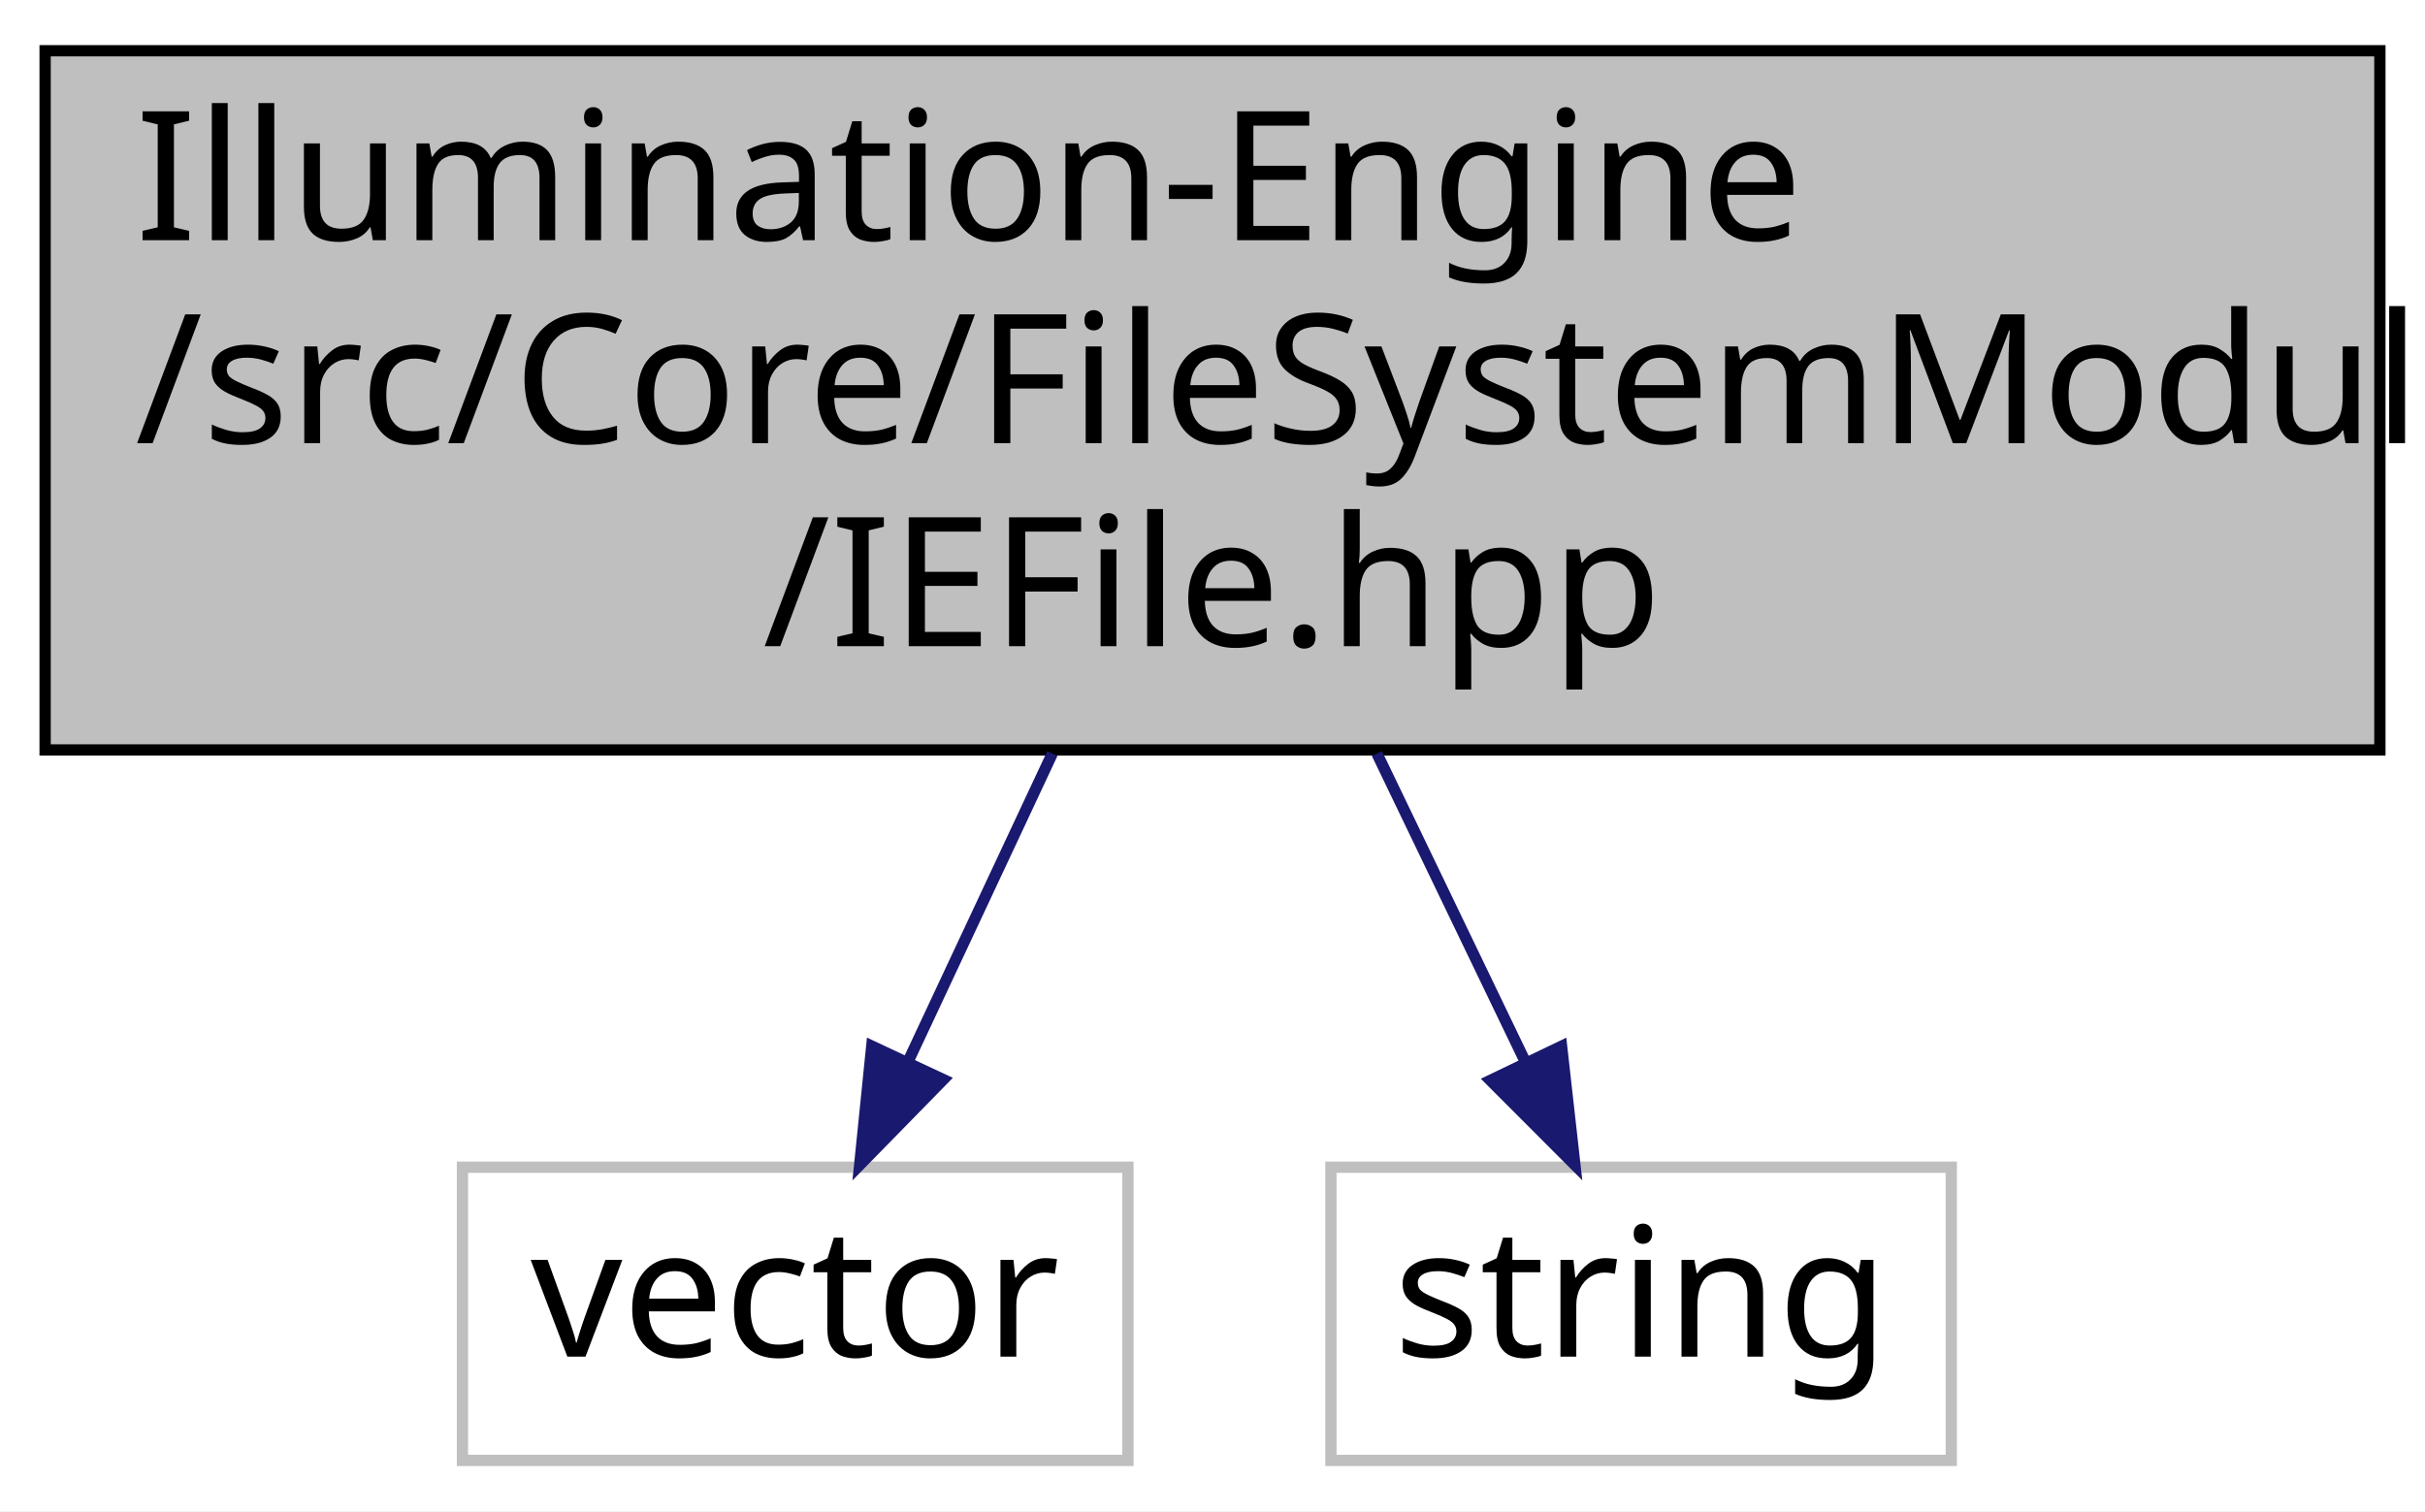
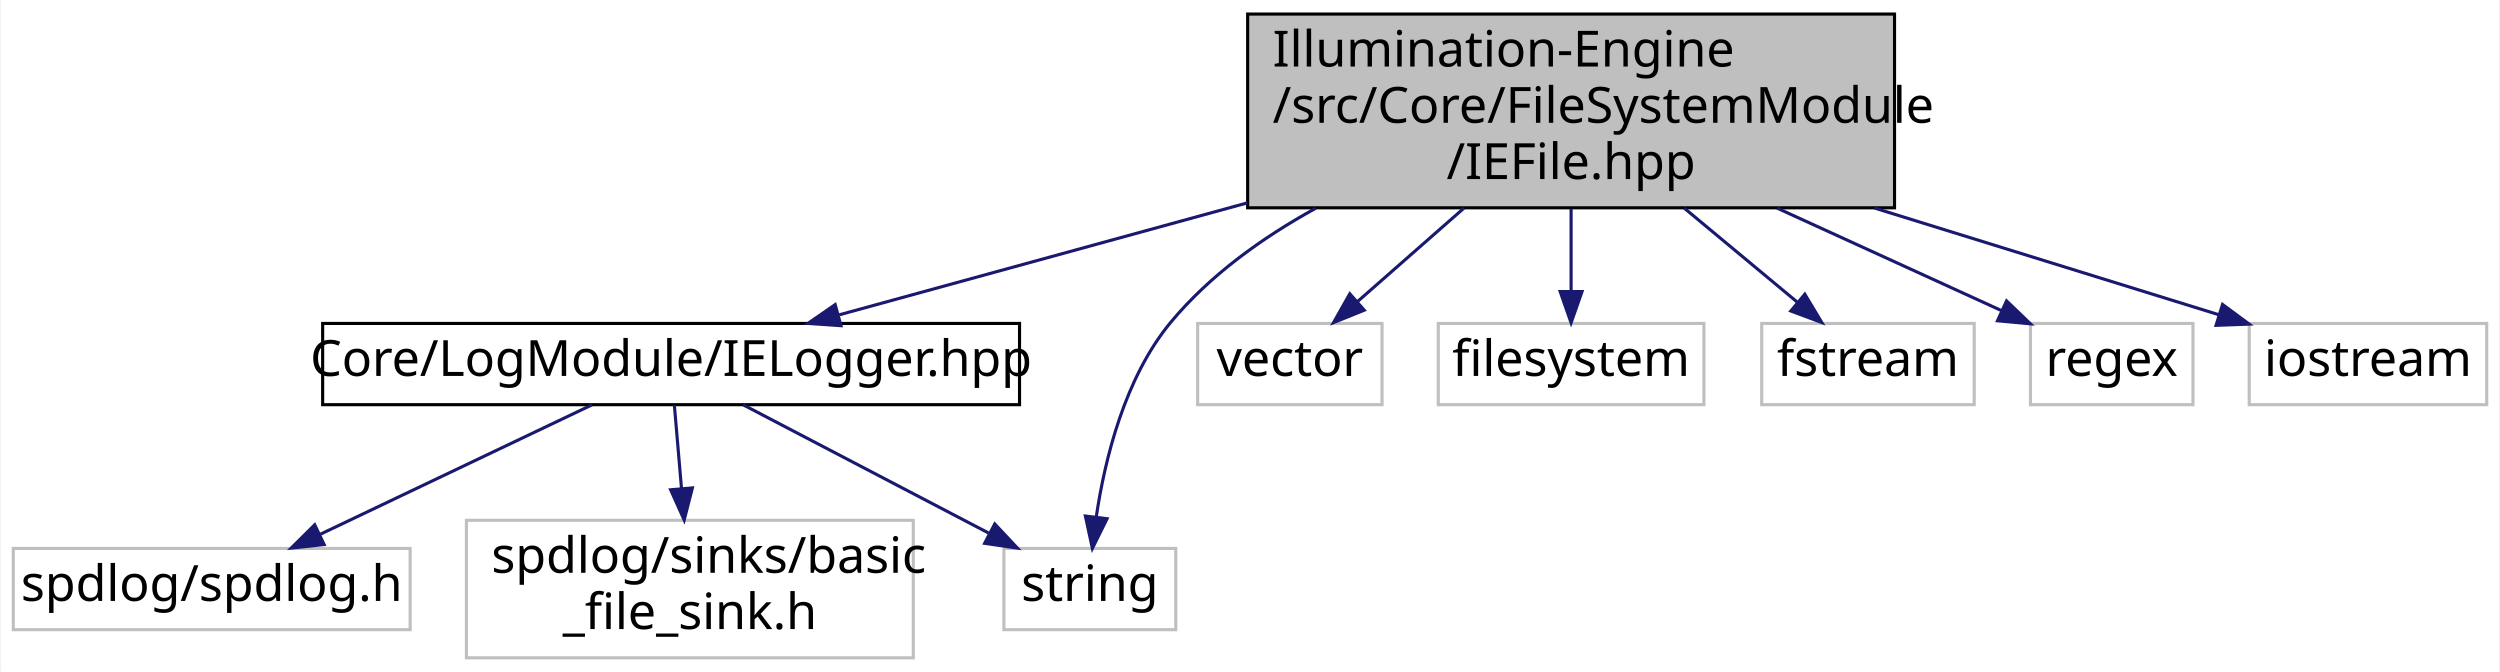
- <svg xmlns="http://www.w3.org/2000/svg" xmlns:xlink="http://www.w3.org/1999/xlink" width="215pt" height="134pt" viewBox="0.00 0.00 215.00 134.00">
-   <g id="graph0" class="graph" transform="scale(1 1) rotate(0) translate(4 130)">
-     <polygon fill="white" stroke="transparent" points="-4,4 -4,-130 211,-130 211,4 -4,4" />
+ <svg xmlns="http://www.w3.org/2000/svg" xmlns:xlink="http://www.w3.org/1999/xlink" width="800pt" height="215pt" viewBox="0.00 0.00 799.50 215.00">
+   <g id="graph0" class="graph" transform="scale(1 1) rotate(0) translate(4 211)">
+     <polygon fill="white" stroke="transparent" points="-4,4 -4,-211 795.5,-211 795.5,4 -4,4" />
    <g id="node1" class="node">
      <g id="a_node1">
        <a xlink:title=" ">
-           <polygon fill="#bfbfbf" stroke="black" points="0,-63.5 0,-125.5 207,-125.5 207,-63.5 0,-63.5" />
-           <text text-anchor="start" x="8" y="-108.7" font-family="Source Sans Pro" font-size="16.00">Illumination-Engine</text>
-           <text text-anchor="start" x="8" y="-90.7" font-family="Source Sans Pro" font-size="16.00">/src/Core/FileSystemModule</text>
-           <text text-anchor="middle" x="103.5" y="-72.7" font-family="Source Sans Pro" font-size="16.00">/IEFile.hpp</text>
+           <polygon fill="#bfbfbf" stroke="black" points="395,-144.5 395,-206.5 602,-206.5 602,-144.5 395,-144.5" />
+           <text text-anchor="start" x="403" y="-189.7" font-family="Source Sans Pro" font-size="16.00">Illumination-Engine</text>
+           <text text-anchor="start" x="403" y="-171.7" font-family="Source Sans Pro" font-size="16.00">/src/Core/FileSystemModule</text>
+           <text text-anchor="middle" x="498.5" y="-153.7" font-family="Source Sans Pro" font-size="16.00">/IEFile.hpp</text>
        </a>
      </g>
    </g>
    <g id="node2" class="node">
      <g id="a_node2">
-         <a xlink:title=" ">
-           <polygon fill="white" stroke="#bfbfbf" points="37,-0.5 37,-26.5 96,-26.5 96,-0.5 37,-0.5" />
-           <text text-anchor="middle" x="66.5" y="-9.7" font-family="Source Sans Pro" font-size="16.00">vector</text>
+         <a xlink:href="_i_e_logger_8hpp.html" target="_top" xlink:title=" ">
+           <polygon fill="white" stroke="black" points="99,-81.5 99,-107.5 322,-107.5 322,-81.5 99,-81.5" />
+           <text text-anchor="middle" x="210.5" y="-90.7" font-family="Source Sans Pro" font-size="16.00">Core/LogModule/IELogger.hpp</text>
        </a>
      </g>
    </g>
    <g id="edge1" class="edge">
-       <path fill="none" stroke="midnightblue" d="M89.3,-63.18C85.02,-54.05 80.42,-44.22 76.48,-35.81" />
-       <polygon fill="midnightblue" stroke="midnightblue" points="79.63,-34.27 72.22,-26.7 73.29,-37.24 79.63,-34.27" />
+       <path fill="none" stroke="midnightblue" d="M394.93,-146.09C350.71,-133.96 300.95,-120.31 264.28,-110.25" />
+       <polygon fill="midnightblue" stroke="midnightblue" points="264.86,-106.78 254.29,-107.51 263.01,-113.53 264.86,-106.78" />
+     </g>
+     <g id="node5" class="node">
+       <g id="a_node5">
+         <a xlink:title=" ">
+           <polygon fill="white" stroke="#bfbfbf" points="317,-9.5 317,-35.5 372,-35.5 372,-9.5 317,-9.5" />
+           <text text-anchor="middle" x="344.5" y="-18.7" font-family="Source Sans Pro" font-size="16.00">string</text>
+         </a>
+       </g>
+     </g>
+     <g id="edge6" class="edge">
+       <path fill="none" stroke="midnightblue" d="M416.72,-144.33C399.56,-134.88 382.93,-122.91 370.5,-108 355.7,-90.25 349.31,-64.14 346.56,-45.65" />
+       <polygon fill="midnightblue" stroke="midnightblue" points="350.01,-45.01 345.31,-35.51 343.07,-45.87 350.01,-45.01" />
+     </g>
+     <g id="node6" class="node">
+       <g id="a_node6">
+         <a xlink:title=" ">
+           <polygon fill="white" stroke="#bfbfbf" points="379,-81.5 379,-107.5 438,-107.5 438,-81.5 379,-81.5" />
+           <text text-anchor="middle" x="408.5" y="-90.7" font-family="Source Sans Pro" font-size="16.00">vector</text>
+         </a>
+       </g>
+     </g>
+     <g id="edge5" class="edge">
+       <path fill="none" stroke="midnightblue" d="M464.22,-144.41C452.77,-134.36 440.34,-123.45 430.14,-114.49" />
+       <polygon fill="midnightblue" stroke="midnightblue" points="432.31,-111.74 422.49,-107.78 427.69,-117 432.31,-111.74" />
+     </g>
+     <g id="node7" class="node">
+       <g id="a_node7">
+         <a xlink:title=" ">
+           <polygon fill="white" stroke="#bfbfbf" points="456,-81.5 456,-107.5 541,-107.5 541,-81.5 456,-81.5" />
+           <text text-anchor="middle" x="498.5" y="-90.7" font-family="Source Sans Pro" font-size="16.00">filesystem</text>
+         </a>
+       </g>
+     </g>
+     <g id="edge7" class="edge">
+       <path fill="none" stroke="midnightblue" d="M498.5,-144.18C498.5,-135.45 498.5,-126.08 498.5,-117.91" />
+       <polygon fill="midnightblue" stroke="midnightblue" points="502,-117.7 498.5,-107.7 495,-117.7 502,-117.7" />
+     </g>
+     <g id="node8" class="node">
+       <g id="a_node8">
+         <a xlink:title=" ">
+           <polygon fill="white" stroke="#bfbfbf" points="559.5,-81.5 559.5,-107.5 627.5,-107.5 627.5,-81.5 559.5,-81.5" />
+           <text text-anchor="middle" x="593.5" y="-90.7" font-family="Source Sans Pro" font-size="16.00">fstream</text>
+         </a>
+       </g>
+     </g>
+     <g id="edge8" class="edge">
+       <path fill="none" stroke="midnightblue" d="M534.69,-144.41C546.89,-134.26 560.15,-123.24 570.98,-114.23" />
+       <polygon fill="midnightblue" stroke="midnightblue" points="573.29,-116.86 578.74,-107.78 568.81,-111.48 573.29,-116.86" />
+     </g>
+     <g id="node9" class="node">
+       <g id="a_node9">
+         <a xlink:title=" ">
+           <polygon fill="white" stroke="#bfbfbf" points="645.5,-81.5 645.5,-107.5 697.5,-107.5 697.5,-81.5 645.5,-81.5" />
+           <text text-anchor="middle" x="671.5" y="-90.7" font-family="Source Sans Pro" font-size="16.00">regex</text>
+         </a>
+       </g>
+     </g>
+     <g id="edge9" class="edge">
+       <path fill="none" stroke="midnightblue" d="M564.4,-144.41C588.8,-133.27 615.52,-121.06 636.17,-111.63" />
+       <polygon fill="midnightblue" stroke="midnightblue" points="637.85,-114.72 645.49,-107.38 634.94,-108.35 637.85,-114.72" />
+     </g>
+     <g id="node10" class="node">
+       <g id="a_node10">
+         <a xlink:title=" ">
+           <polygon fill="white" stroke="#bfbfbf" points="715.5,-81.5 715.5,-107.5 791.5,-107.5 791.5,-81.5 715.5,-81.5" />
+           <text text-anchor="middle" x="753.5" y="-90.7" font-family="Source Sans Pro" font-size="16.00">iostream</text>
+         </a>
+       </g>
+     </g>
+     <g id="edge10" class="edge">
+       <path fill="none" stroke="midnightblue" d="M595.63,-144.41C633.35,-132.72 674.84,-119.87 705.81,-110.27" />
+       <polygon fill="midnightblue" stroke="midnightblue" points="706.96,-113.58 715.48,-107.28 704.89,-106.89 706.96,-113.58" />
    </g>
    <g id="node3" class="node">
      <g id="a_node3">
        <a xlink:title=" ">
-           <polygon fill="white" stroke="#bfbfbf" points="114,-0.5 114,-26.5 169,-26.5 169,-0.5 114,-0.5" />
-           <text text-anchor="middle" x="141.5" y="-9.7" font-family="Source Sans Pro" font-size="16.00">string</text>
+           <polygon fill="white" stroke="#bfbfbf" points="0,-9.5 0,-35.5 127,-35.5 127,-9.5 0,-9.5" />
+           <text text-anchor="middle" x="63.5" y="-18.7" font-family="Source Sans Pro" font-size="16.00">spdlog/spdlog.h</text>
        </a>
      </g>
    </g>
    <g id="edge2" class="edge">
-       <path fill="none" stroke="midnightblue" d="M118.08,-63.18C122.48,-54.05 127.2,-44.22 131.25,-35.81" />
-       <polygon fill="midnightblue" stroke="midnightblue" points="134.45,-37.23 135.63,-26.7 128.14,-34.2 134.45,-37.23" />
+       <path fill="none" stroke="midnightblue" d="M185.23,-81.47C161.25,-70.05 125.01,-52.79 98.3,-40.07" />
+       <polygon fill="midnightblue" stroke="midnightblue" points="99.47,-36.75 88.93,-35.61 96.46,-43.07 99.47,-36.75" />
+     </g>
+     <g id="node4" class="node">
+       <g id="a_node4">
+         <a xlink:title=" ">
+           <polygon fill="white" stroke="#bfbfbf" points="145,-0.5 145,-44.5 288,-44.5 288,-0.5 145,-0.5" />
+           <text text-anchor="start" x="153" y="-27.7" font-family="Source Sans Pro" font-size="16.00">spdlog/sinks/basic</text>
+           <text text-anchor="middle" x="216.5" y="-9.7" font-family="Source Sans Pro" font-size="16.00">_file_sink.h</text>
+         </a>
+       </g>
+     </g>
+     <g id="edge3" class="edge">
+       <path fill="none" stroke="midnightblue" d="M211.55,-81.31C212.18,-73.89 213.03,-64.04 213.84,-54.58" />
+       <polygon fill="midnightblue" stroke="midnightblue" points="217.32,-54.87 214.69,-44.6 210.35,-54.27 217.32,-54.87" />
+     </g>
+     <g id="edge4" class="edge">
+       <path fill="none" stroke="midnightblue" d="M233.54,-81.47C255.2,-70.15 287.85,-53.09 312.14,-40.41" />
+       <polygon fill="midnightblue" stroke="midnightblue" points="314.07,-43.34 321.32,-35.61 310.83,-37.14 314.07,-43.34" />
    </g>
  </g>
</svg>
